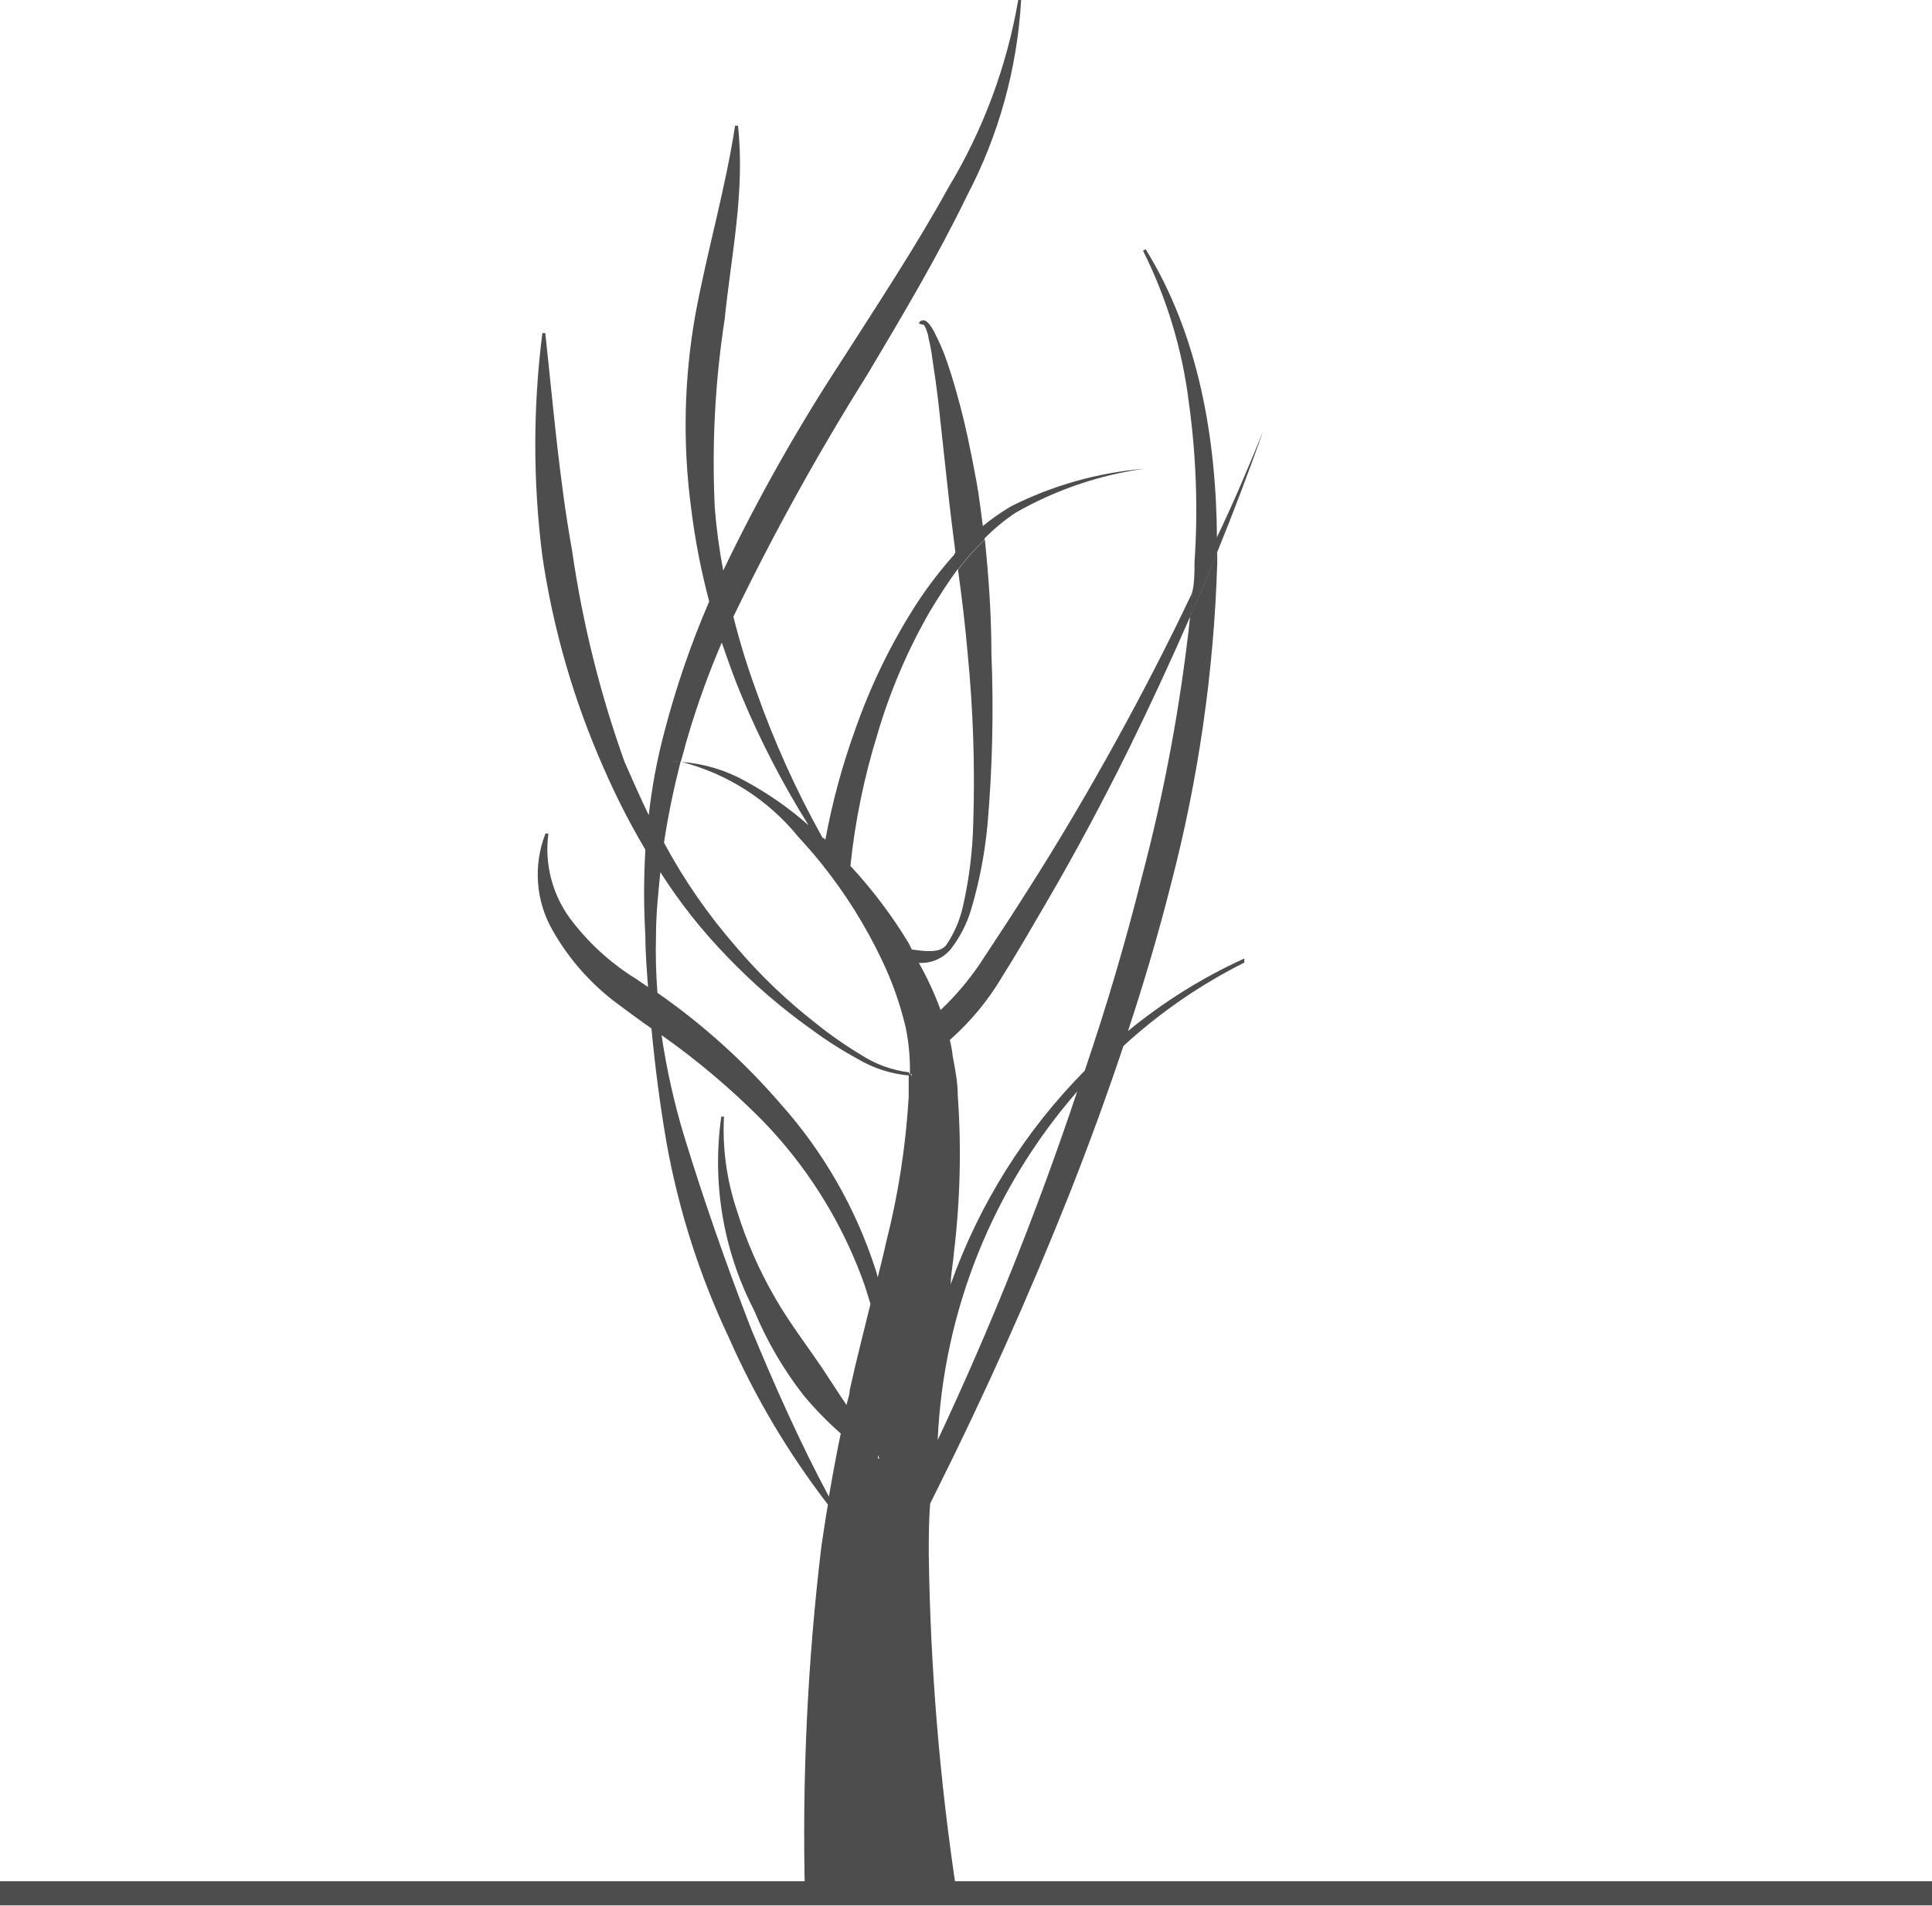
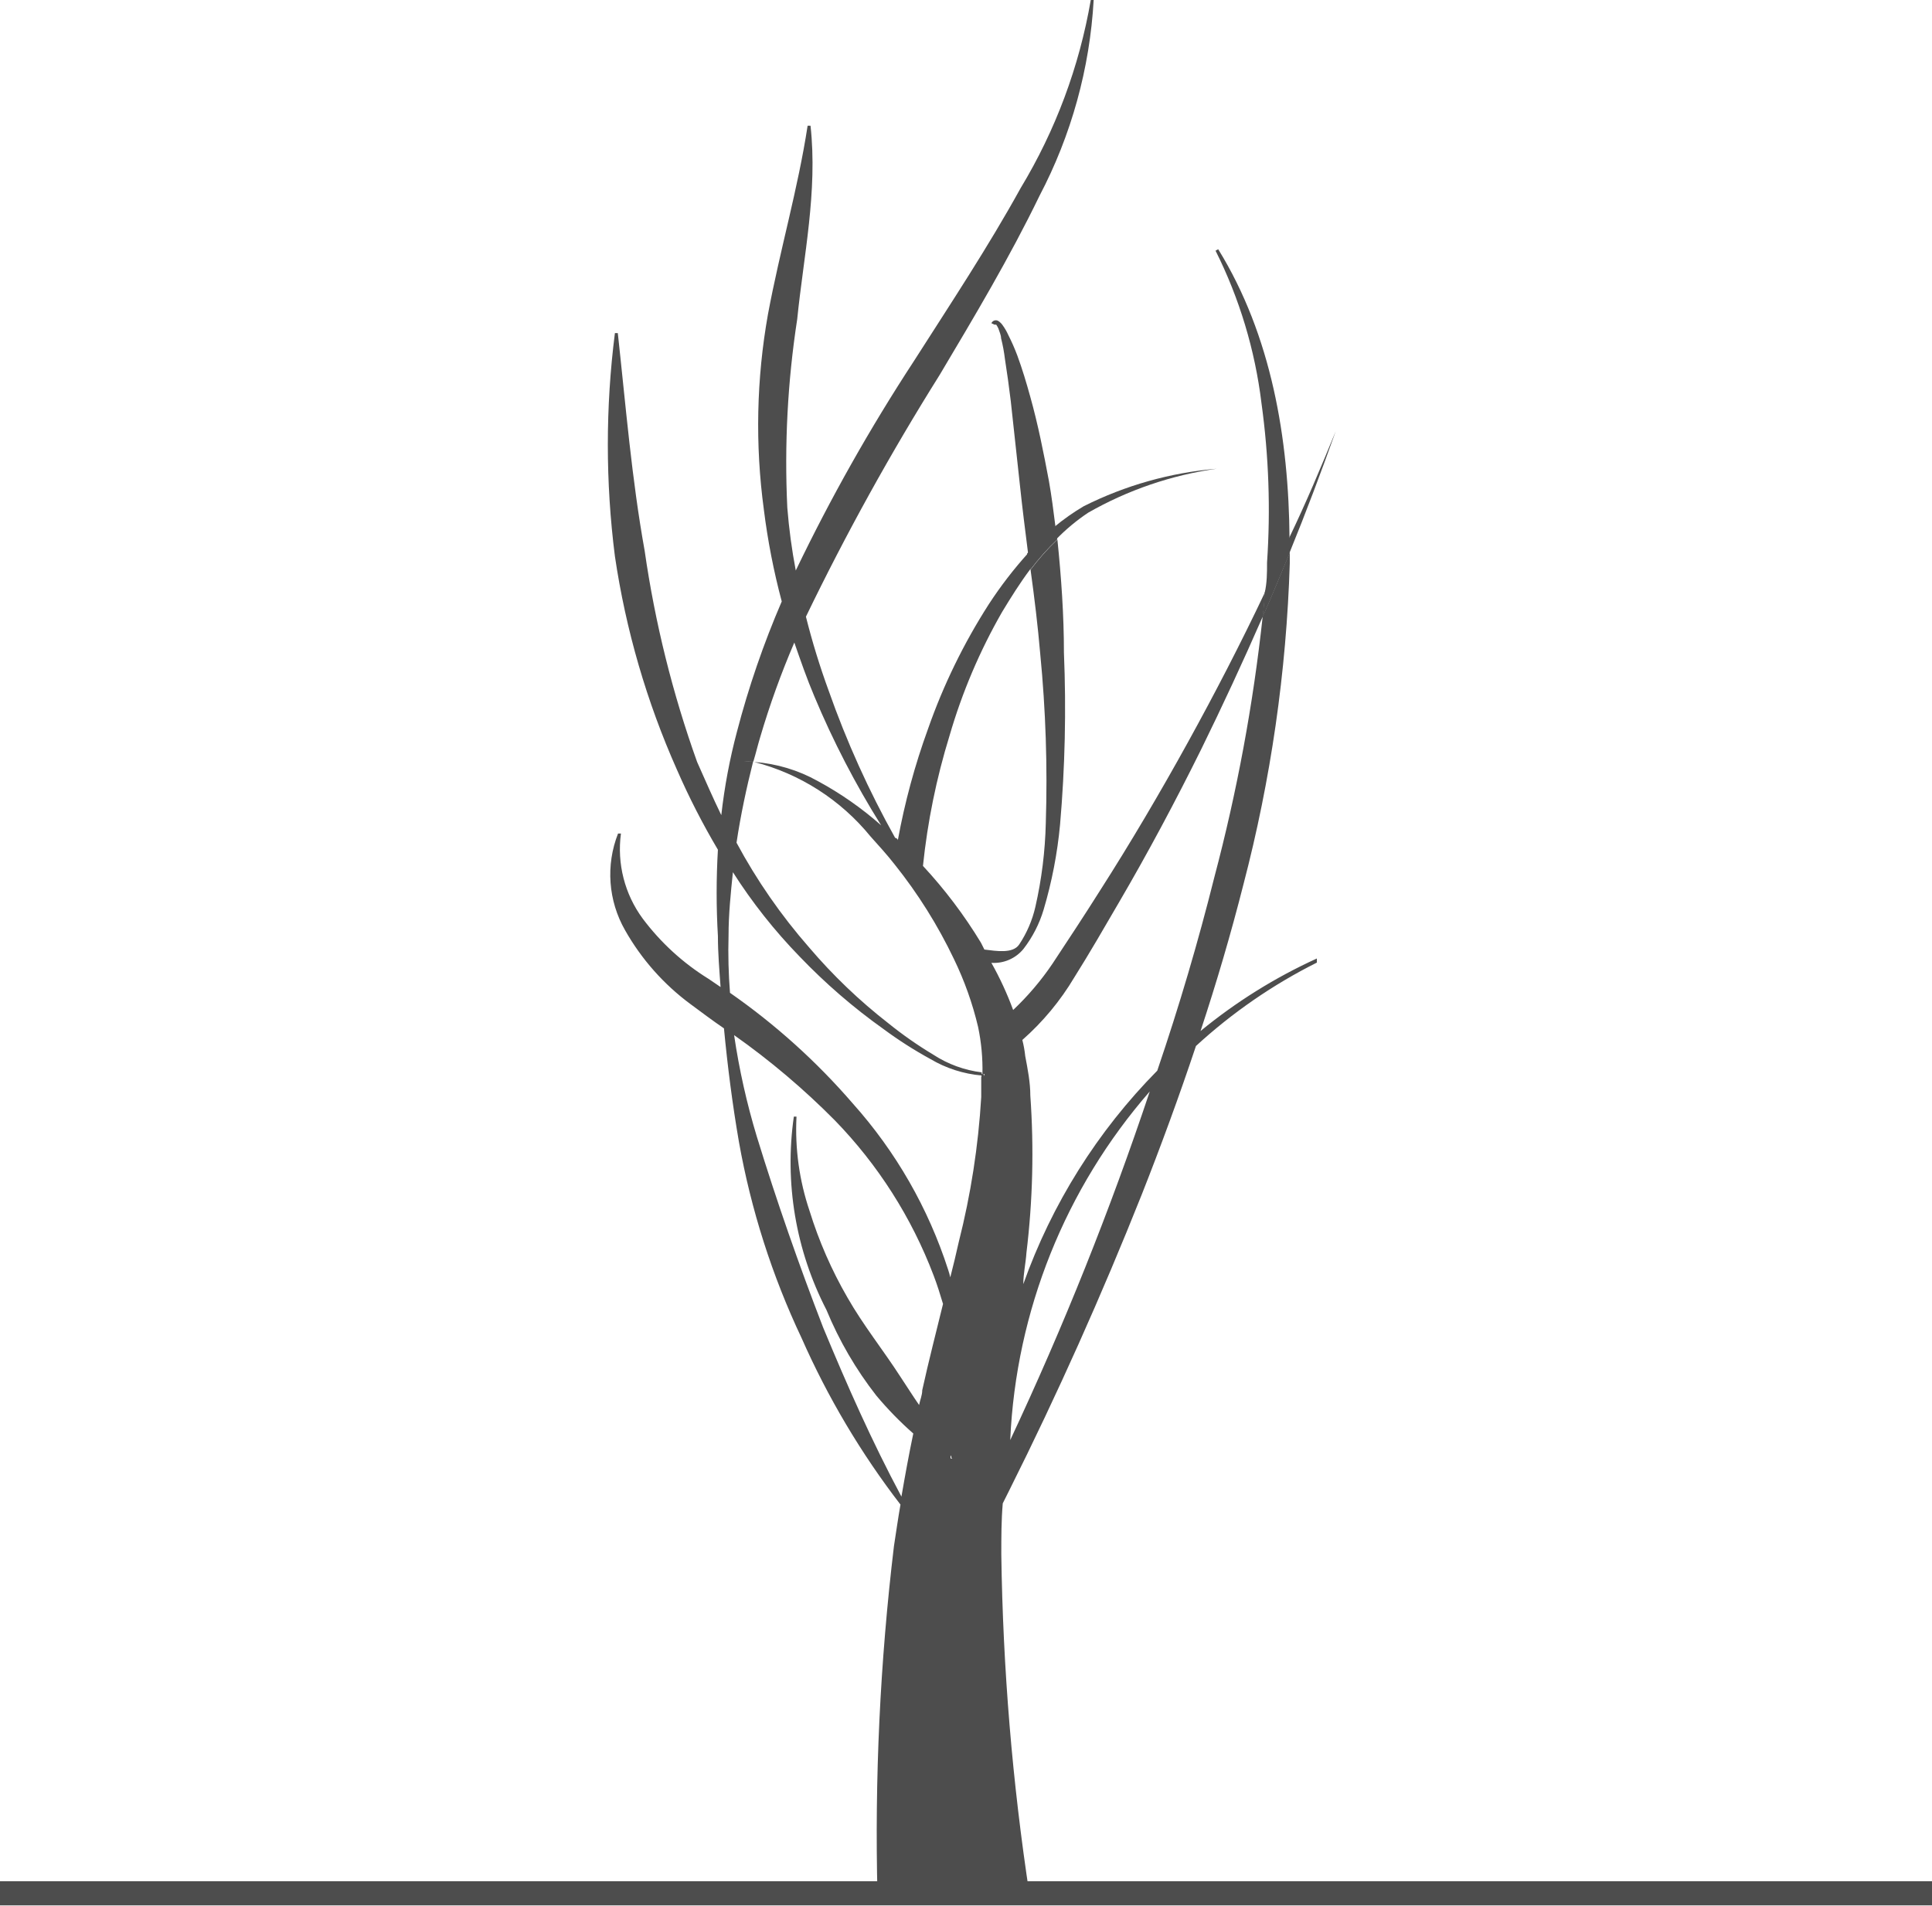
<svg xmlns="http://www.w3.org/2000/svg" viewBox="0 0 79.9 78.82">
  <defs>
    <style>.cls-1{fill:#4d4d4d;}.cls-2{fill:none;stroke:#4d4d4d;stroke-miterlimit:10;}</style>
  </defs>
  <g id="Layer_2" data-name="Layer 2">
    <g id="Layer_1-2" data-name="Layer 1">
-       <path class="cls-1" d="M28.18,31.51a0,0,0,0,1,0,0l-.4,0A2.35,2.35,0,0,1,28.18,31.51Z" />
-       <path class="cls-1" d="M36.41,60.3l0,0h-.06s0-.09,0-.13Z" />
-       <path class="cls-1" d="M37.68,44.44v.12h-.09v-.13Z" />
-       <path class="cls-1" d="M36.41,60.3l0,0h-.06s0-.09,0-.13Z" />
-       <path class="cls-1" d="M37.68,44.44v.12h-.09v-.13Z" />
-       <path class="cls-1" d="M47.38,10.31l-.11.06a19.28,19.28,0,0,1,1.9,6.31,32.21,32.21,0,0,1,.23,6.59c0,.43,0,.84-.1,1.27a9,9,0,0,1-.09,1c.39-.88.75-1.77,1.12-2.65V22.3C50.3,18.14,49.58,13.87,47.38,10.31Z" />
-       <path class="cls-1" d="M52.24,17.84c-.6,1.68-1.23,3.36-1.9,5-.37.89-.73,1.78-1.12,2.65a9,9,0,0,0,.09-1c.35-.74.69-1.49,1-2.23C51,20.83,51.63,19.33,52.24,17.84Z" />
-       <path class="cls-1" d="M40.72,22.32a9.93,9.93,0,0,0-1.11,1.25c0-.22,0-.44-.09-.66-.12-.95-.24-1.89-.34-2.84l-.38-3.49c-.07-.58-.15-1.16-.24-1.73a6.76,6.76,0,0,0-.16-.86c0-.13-.07-.27-.11-.4a.94.94,0,0,0-.09-.16s0,0-.07,0L38,13.37a.2.2,0,0,1,.29-.09.65.65,0,0,1,.18.18,2.26,2.26,0,0,1,.23.4,8.31,8.31,0,0,1,.37.84c.21.57.38,1.14.54,1.72.32,1.14.55,2.31.77,3.48.11.62.19,1.25.27,1.89C40.68,22,40.71,22.15,40.72,22.32Z" />
-       <path class="cls-1" d="M51.46,39.65a21.84,21.84,0,0,0-4.81,3c.66-2,1.25-4,1.77-6.05A59.8,59.8,0,0,0,50.34,23.3v-.45c-.37.89-.73,1.78-1.12,2.65a72.54,72.54,0,0,1-2,10.79q-1,4-2.36,8a24,24,0,0,0-5.54,8.83c0-.43.1-.86.13-1.3a34,34,0,0,0,.16-6.5c0-.55-.11-1.1-.21-1.63a4.59,4.59,0,0,0-.12-.67,10.82,10.82,0,0,0,2.15-2.59c.63-1,1.24-2.06,1.84-3.09,1.21-2.07,2.34-4.19,3.4-6.33Q48,28.3,49.22,25.51a9,9,0,0,0,.09-1c-1,2.11-2.07,4.18-3.19,6.21s-2.36,4.14-3.64,6.14c-.63,1-1.29,2-1.95,3a11.43,11.43,0,0,1-1.63,1.92A13.41,13.41,0,0,0,38,39.83a1.58,1.58,0,0,0,1.33-.58,5,5,0,0,0,.83-1.62,18.33,18.33,0,0,0,.68-3.52A55.64,55.64,0,0,0,41,27c0-1.56-.11-3.12-.27-4.68a9.93,9.93,0,0,0-1.11,1.25c.16,1.16.3,2.31.4,3.48a54.16,54.16,0,0,1,.23,7,17.43,17.43,0,0,1-.43,3.46,4.69,4.69,0,0,1-.67,1.56c-.26.39-.95.27-1.44.21L37.57,39a19.59,19.59,0,0,0-2.4-3.18,28.07,28.07,0,0,1,1.1-5.39,23.39,23.39,0,0,1,2.17-5.11c.37-.61.75-1.22,1.18-1.79,0-.22,0-.44-.09-.66A16.94,16.94,0,0,0,37.89,25a24.58,24.58,0,0,0-2.51,5.15,28.38,28.38,0,0,0-1.25,4.61c0-.06-.07-.1-.11-.1a39,39,0,0,1-2.75-6.09,30.4,30.4,0,0,1-.94-3.06,103.85,103.85,0,0,1,5.53-10c1.44-2.42,2.89-4.85,4.13-7.41A19.84,19.84,0,0,0,42.23,0h-.12a22.37,22.37,0,0,1-2.9,7.78c-1.34,2.43-2.89,4.77-4.41,7.15a75.58,75.58,0,0,0-4.89,8.67A23.93,23.93,0,0,1,29.56,21a39,39,0,0,1,.41-7.8c.26-2.59.85-5.27.55-8H30.4C30,7.82,29.26,10.32,28.76,13a26.1,26.1,0,0,0-.17,8.08,28.3,28.3,0,0,0,.74,3.8,37.43,37.43,0,0,0-1.85,5.38,23.71,23.71,0,0,0-.65,3.46c-.35-.72-.67-1.46-1-2.2a44.77,44.77,0,0,1-2.17-8.74c-.54-3-.78-6-1.11-9h-.12a36.57,36.57,0,0,0,0,9.23A33.89,33.89,0,0,0,25,31.85a30.11,30.11,0,0,0,1.69,3.3c-.07,1.19-.07,2.39,0,3.57,0,.71.06,1.41.11,2.11l-.5-.34A9.93,9.93,0,0,1,23.58,38a4.84,4.84,0,0,1-.9-3.52l-.12,0a4.64,4.64,0,0,0,.29,4,9.8,9.8,0,0,0,2.71,3.06c.46.34.91.68,1.38,1,.15,1.57.35,3.14.62,4.7a32.16,32.16,0,0,0,2.59,8.11,33.4,33.4,0,0,0,4.09,6.89c-.1.57-.18,1.14-.27,1.72a100,100,0,0,0-.68,14.44h6.29a102.75,102.75,0,0,1-1.17-14.1c0-.71,0-1.4.06-2.11l.27-.54c2-4,3.82-8.07,5.48-12.24.79-2,1.55-4.07,2.24-6.14a21.87,21.87,0,0,1,5-3.45ZM35.14,57.51c0,.21-.09.4-.13.61-.27-.39-.52-.79-.78-1.18-.71-1.1-1.53-2.12-2.18-3.26a17.46,17.46,0,0,1-1.57-3.59,10.53,10.53,0,0,1-.54-3.9h-.11a13.32,13.32,0,0,0,1.35,8,15.13,15.13,0,0,0,2.06,3.54,14.4,14.4,0,0,0,1.53,1.57c-.18.86-.34,1.74-.49,2.61-1.22-2.28-2.25-4.61-3.24-7-1-2.59-1.92-5.22-2.74-7.89a29.1,29.1,0,0,1-.94-4.2,31.06,31.06,0,0,1,4.16,3.52,18.75,18.75,0,0,1,4.09,6.42c.15.39.27.78.39,1.18C35.72,55.09,35.41,56.28,35.14,57.51Zm1.23,2.82h-.06s0-.09,0-.13l.07.11Zm1.3-15.78h-.09c0,.27,0,.55,0,.83a32.15,32.15,0,0,1-.93,6c-.11.49-.23,1-.35,1.46a3,3,0,0,0-.09-.32,19.09,19.09,0,0,0-3.94-6.87,27.39,27.39,0,0,0-5.08-4.58,22.1,22.1,0,0,1-.06-2.37c0-.88.09-1.75.18-2.62a21.79,21.79,0,0,0,2.76,3.49,24.28,24.28,0,0,0,3.47,3,16.86,16.86,0,0,0,1.94,1.24,5,5,0,0,0,2.12.68v-.13a4.72,4.72,0,0,1-2-.73,16.45,16.45,0,0,1-1.86-1.3,22.25,22.25,0,0,1-3.28-3.14,23.36,23.36,0,0,1-3-4.33c.17-1.14.41-2.26.69-3.37l-.4,0a2.35,2.35,0,0,1,.41,0c.1-.33.18-.67.28-1a34.82,34.82,0,0,1,1.41-3.91c.26.75.52,1.5.83,2.23a36.82,36.82,0,0,0,2.76,5.33l0,0a14,14,0,0,0-2.62-1.83,6.34,6.34,0,0,0-2.63-.79,0,0,0,0,1,0,0A9.15,9.15,0,0,1,33,34.6c.34.38.68.75,1,1.16a20.18,20.18,0,0,1,2.45,3.91,13.63,13.63,0,0,1,1,2.81,8.54,8.54,0,0,1,.18,1.95h.09Zm1.11,15a23.53,23.53,0,0,1,5.77-14.4A133.51,133.51,0,0,1,38.78,59.57Z" />
-       <path class="cls-1" d="M36.41,60.3l0,0h-.06s0-.09,0-.13Z" />
-       <path class="cls-1" d="M47.32,19.39A14.9,14.9,0,0,0,42,21.21a8.19,8.19,0,0,0-1.33,1.11,9.93,9.93,0,0,0-1.11,1.25c0-.22,0-.44-.09-.66a9.9,9.9,0,0,1,1.14-1.12,9.34,9.34,0,0,1,1.21-.85A15.08,15.08,0,0,1,47.32,19.39Z" />
-       <path class="cls-1" d="M28.18,31.51a0,0,0,0,1,0,0l-.4,0A2.35,2.35,0,0,1,28.18,31.51Z" />
+       <path class="cls-1" d="M31.18,31.51a0,0,0,0,1,0,0l-.4,0A2.35,2.35,0,0,1,31.18,31.51Z" />
+       <path class="cls-1" d="M39.41,60.3l0,0h-.06s0-.09,0-.13Z" />
+       <path class="cls-1" d="M40.68,44.44v.12h-.09v-.13Z" />
+       <path class="cls-1" d="M39.41,60.3l0,0h-.06s0-.09,0-.13Z" />
+       <path class="cls-1" d="M40.68,44.44v.12h-.09v-.13Z" />
+       <path class="cls-1" d="M50.38,10.31l-.11.06a19.28,19.28,0,0,1,1.9,6.31,32.21,32.21,0,0,1,.23,6.59c0,.43,0,.84-.1,1.27a9,9,0,0,1-.09,1c.39-.88.75-1.77,1.12-2.65V22.3C53.3,18.14,52.58,13.87,50.38,10.31Z" />
+       <path class="cls-1" d="M55.24,17.84c-.6,1.68-1.23,3.36-1.9,5-.37.89-.73,1.78-1.12,2.65a9,9,0,0,0,.09-1c.35-.74.69-1.49,1-2.23C54,20.83,54.63,19.33,55.24,17.84Z" />
+       <path class="cls-1" d="M43.72,22.32a9.93,9.93,0,0,0-1.11,1.25c0-.22,0-.44-.09-.66-.12-.95-.24-1.89-.34-2.84l-.38-3.49c-.07-.58-.15-1.16-.24-1.73a6.76,6.76,0,0,0-.16-.86c0-.13-.07-.27-.11-.4a.94.94,0,0,0-.09-.16s0,0-.07,0L41,13.37a.2.2,0,0,1,.29-.09.65.65,0,0,1,.18.18,2.26,2.26,0,0,1,.23.4,8.31,8.31,0,0,1,.37.84c.21.57.38,1.14.54,1.72.32,1.14.55,2.31.77,3.48.11.62.19,1.25.27,1.89C43.68,22,43.71,22.15,43.72,22.32Z" />
+       <path class="cls-1" d="M54.46,39.65a21.84,21.84,0,0,0-4.81,3c.66-2,1.25-4,1.77-6.05A59.8,59.8,0,0,0,53.34,23.3v-.45c-.37.89-.73,1.78-1.12,2.65a72.54,72.54,0,0,1-2,10.79q-1,4-2.36,8a24,24,0,0,0-5.54,8.83c0-.43.1-.86.13-1.3a34,34,0,0,0,.16-6.5c0-.55-.11-1.1-.21-1.63a4.59,4.59,0,0,0-.12-.67,10.82,10.82,0,0,0,2.15-2.59c.63-1,1.24-2.06,1.84-3.09,1.21-2.07,2.34-4.19,3.4-6.33Q51,28.3,52.22,25.51a9,9,0,0,0,.09-1c-1,2.11-2.07,4.18-3.19,6.21s-2.36,4.14-3.64,6.14c-.63,1-1.29,2-1.95,3a11.43,11.43,0,0,1-1.63,1.92A13.41,13.41,0,0,0,41,39.83a1.58,1.58,0,0,0,1.33-.58,5,5,0,0,0,.83-1.62,18.33,18.33,0,0,0,.68-3.52A55.64,55.64,0,0,0,44,27c0-1.56-.11-3.12-.27-4.68a9.93,9.93,0,0,0-1.11,1.25c.16,1.16.3,2.31.4,3.48a54.16,54.16,0,0,1,.23,7,17.43,17.43,0,0,1-.43,3.46,4.69,4.69,0,0,1-.67,1.56c-.26.39-.95.27-1.44.21L40.57,39a19.59,19.59,0,0,0-2.4-3.18,28.07,28.07,0,0,1,1.1-5.39,23.39,23.39,0,0,1,2.17-5.11c.37-.61.75-1.22,1.18-1.79,0-.22,0-.44-.09-.66A16.94,16.94,0,0,0,40.89,25a24.58,24.58,0,0,0-2.51,5.15,28.38,28.38,0,0,0-1.25,4.61c0-.06-.07-.1-.11-.1a39,39,0,0,1-2.75-6.09,30.4,30.4,0,0,1-.94-3.06,103.85,103.85,0,0,1,5.53-10c1.44-2.42,2.89-4.85,4.13-7.41A19.84,19.84,0,0,0,45.23,0h-.12a22.37,22.37,0,0,1-2.9,7.78c-1.34,2.43-2.89,4.77-4.41,7.15a75.58,75.58,0,0,0-4.89,8.67A23.93,23.93,0,0,1,32.56,21a39,39,0,0,1,.41-7.8c.26-2.59.85-5.27.55-8H33.4C33,7.82,32.26,10.32,31.76,13a26.1,26.1,0,0,0-.17,8.08,28.3,28.3,0,0,0,.74,3.8,37.43,37.43,0,0,0-1.85,5.38,23.71,23.71,0,0,0-.65,3.46c-.35-.72-.67-1.46-1-2.2a44.77,44.77,0,0,1-2.17-8.74c-.54-3-.78-6-1.11-9h-.12a36.57,36.57,0,0,0,0,9.23A33.89,33.89,0,0,0,28,31.85a30.11,30.11,0,0,0,1.69,3.3c-.07,1.19-.07,2.39,0,3.57,0,.71.06,1.41.11,2.11l-.5-.34A9.93,9.93,0,0,1,26.58,38a4.84,4.84,0,0,1-.9-3.52l-.12,0a4.64,4.64,0,0,0,.29,4,9.8,9.8,0,0,0,2.71,3.06c.46.34.91.68,1.38,1,.15,1.57.35,3.14.62,4.7a32.16,32.16,0,0,0,2.59,8.11,33.4,33.4,0,0,0,4.09,6.89c-.1.57-.18,1.14-.27,1.72a100,100,0,0,0-.68,14.44h6.29a102.75,102.75,0,0,1-1.17-14.1c0-.71,0-1.4.06-2.11l.27-.54c2-4,3.82-8.07,5.48-12.24.79-2,1.55-4.07,2.24-6.14a21.87,21.87,0,0,1,5-3.45ZM38.14,57.51c0,.21-.09.4-.13.61-.27-.39-.52-.79-.78-1.18-.71-1.1-1.53-2.12-2.18-3.26a17.46,17.46,0,0,1-1.57-3.59,10.53,10.53,0,0,1-.54-3.9h-.11a13.32,13.32,0,0,0,1.35,8,15.13,15.13,0,0,0,2.06,3.54,14.4,14.4,0,0,0,1.53,1.57c-.18.86-.34,1.74-.49,2.61-1.22-2.28-2.25-4.61-3.24-7-1-2.59-1.92-5.22-2.74-7.89a29.1,29.1,0,0,1-.94-4.2,31.06,31.06,0,0,1,4.16,3.52,18.75,18.75,0,0,1,4.09,6.42c.15.39.27.78.39,1.18C38.72,55.09,38.41,56.28,38.14,57.51Zm1.23,2.82h-.06s0-.09,0-.13l.07.11Zm1.3-15.78h-.09c0,.27,0,.55,0,.83a32.15,32.15,0,0,1-.93,6c-.11.49-.23,1-.35,1.46a3,3,0,0,0-.09-.32,19.09,19.09,0,0,0-3.94-6.87,27.39,27.39,0,0,0-5.08-4.58,22.1,22.1,0,0,1-.06-2.37c0-.88.09-1.75.18-2.62a21.79,21.79,0,0,0,2.76,3.49,24.28,24.28,0,0,0,3.47,3,16.86,16.86,0,0,0,1.94,1.24,5,5,0,0,0,2.12.68v-.13a4.72,4.72,0,0,1-2-.73,16.45,16.45,0,0,1-1.86-1.3,22.25,22.25,0,0,1-3.28-3.14,23.36,23.36,0,0,1-3-4.33c.17-1.14.41-2.26.69-3.37l-.4,0a2.35,2.35,0,0,1,.41,0c.1-.33.18-.67.28-1a34.82,34.82,0,0,1,1.41-3.91c.26.75.52,1.5.83,2.23a36.82,36.82,0,0,0,2.76,5.33l0,0a14,14,0,0,0-2.62-1.83,6.34,6.34,0,0,0-2.63-.79,0,0,0,0,1,0,0A9.15,9.15,0,0,1,36,34.6c.34.38.68.75,1,1.16a20.18,20.18,0,0,1,2.45,3.91,13.63,13.63,0,0,1,1,2.81,8.54,8.54,0,0,1,.18,1.95h.09Zm1.11,15a23.53,23.53,0,0,1,5.77-14.4A133.51,133.51,0,0,1,41.78,59.57Z" />
+       <path class="cls-1" d="M39.41,60.3l0,0h-.06s0-.09,0-.13Z" />
+       <path class="cls-1" d="M50.32,19.39A14.9,14.9,0,0,0,45,21.21a8.19,8.19,0,0,0-1.33,1.11,9.93,9.93,0,0,0-1.11,1.25c0-.22,0-.44-.09-.66a9.9,9.9,0,0,1,1.14-1.12,9.34,9.34,0,0,1,1.21-.85A15.08,15.08,0,0,1,50.32,19.39Z" />
+       <path class="cls-1" d="M31.18,31.51a0,0,0,0,1,0,0l-.4,0A2.35,2.35,0,0,1,31.18,31.51Z" />
      <line class="cls-2" y1="78.32" x2="79.9" y2="78.32" />
    </g>
  </g>
</svg>
